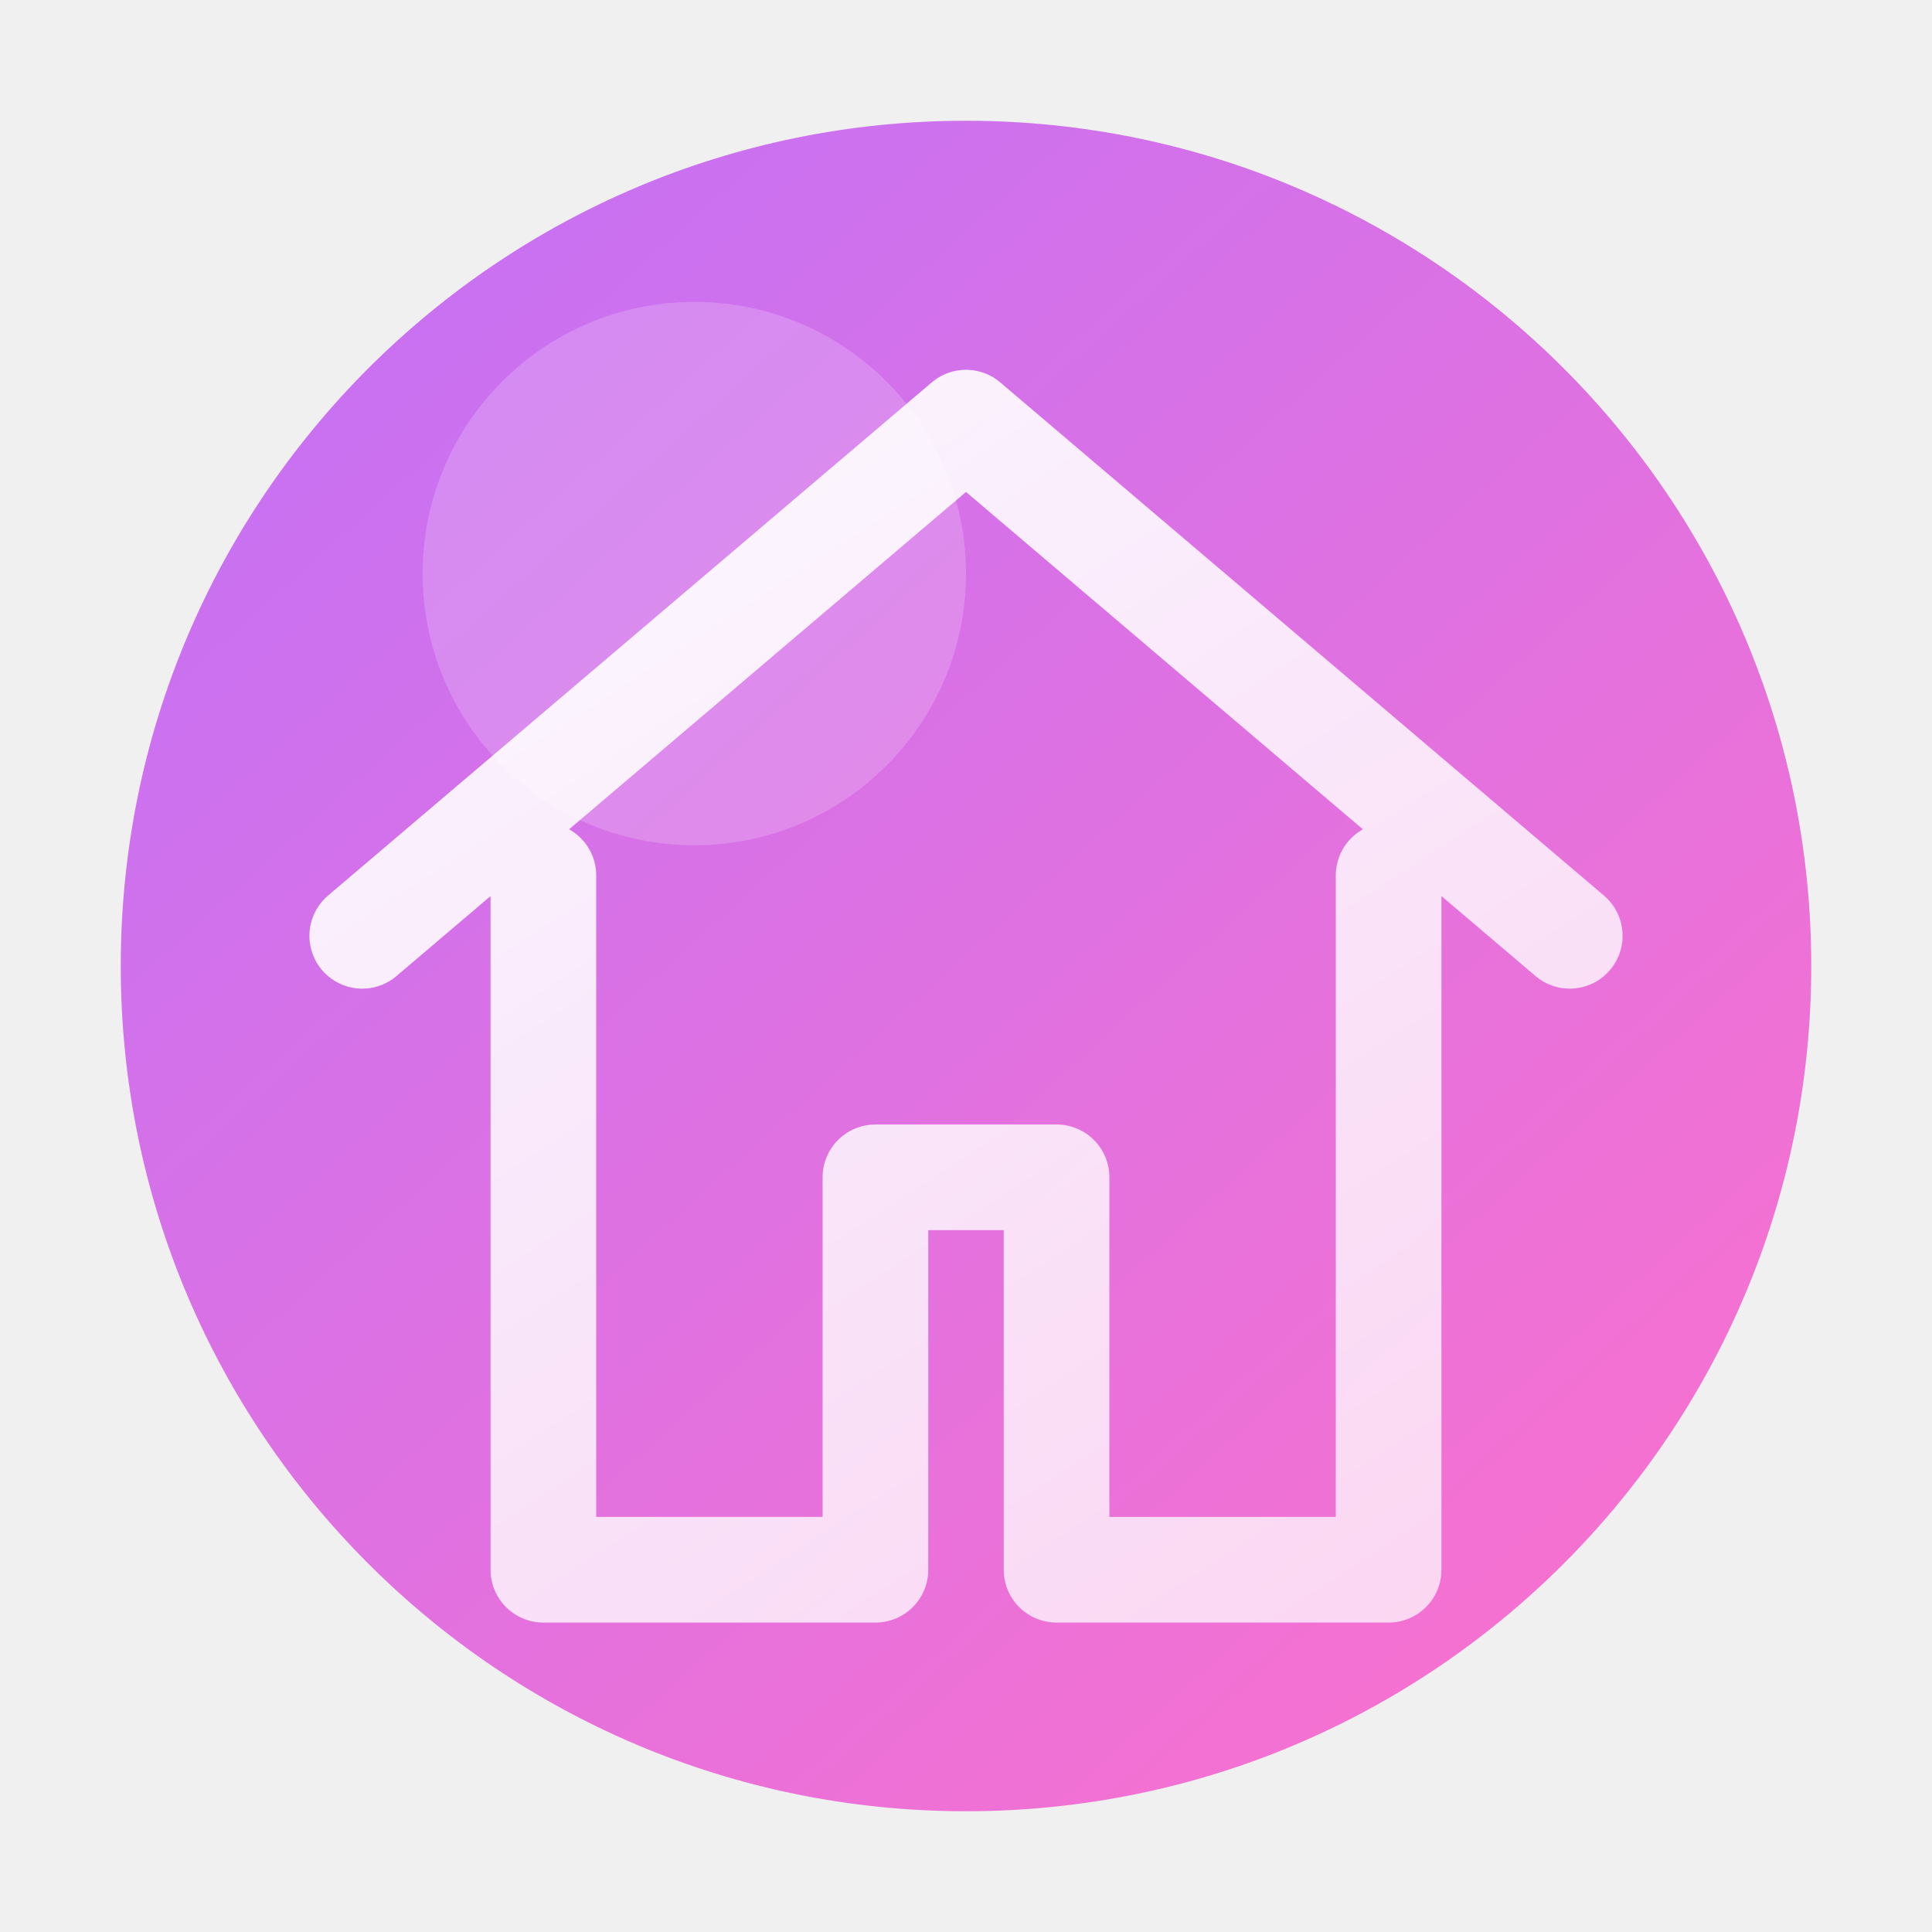
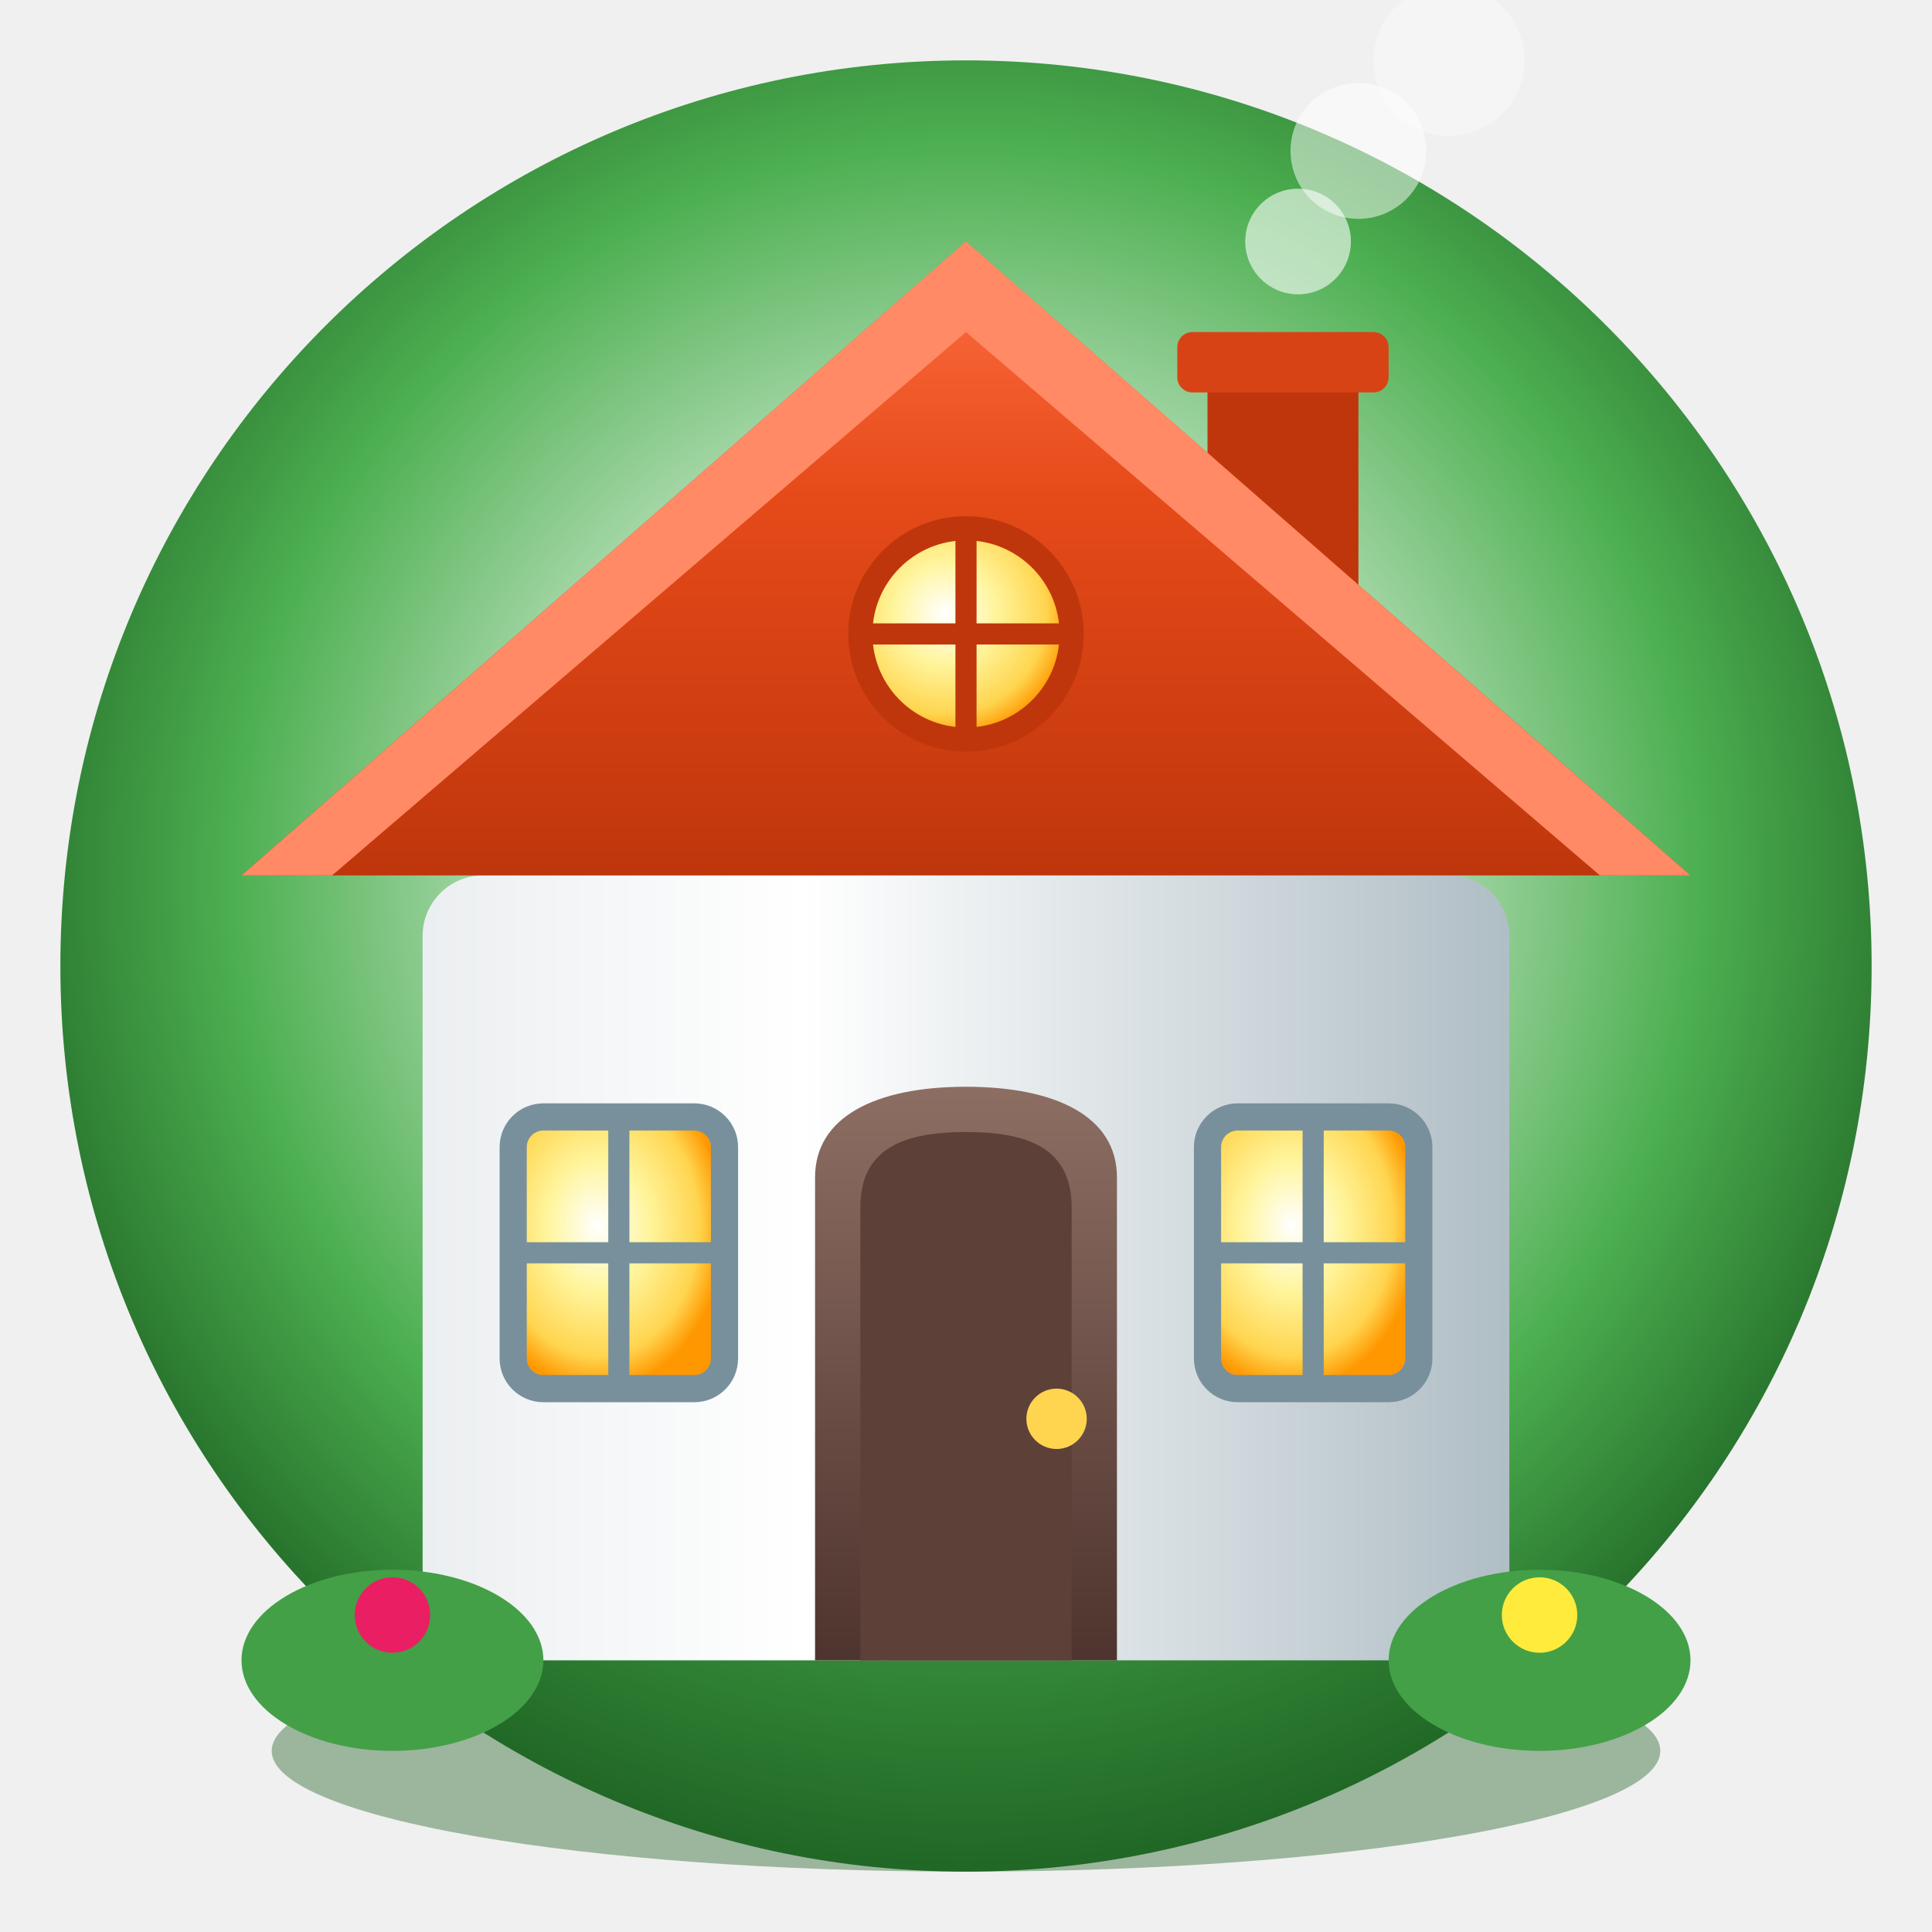
- <svg xmlns="http://www.w3.org/2000/svg" viewBox="0 0 128 128" role="img" aria-label="Home">
+ <svg xmlns="http://www.w3.org/2000/svg" viewBox="0 0 128 128" role="img" aria-label="All Categories Home">
  <defs>
-     <linearGradient id="bg" x1="18" y1="14" x2="110" y2="116" gradientUnits="userSpaceOnUse">
-       <stop stop-color="#c471f5" />
-       <stop offset="1" stop-color="#fa71cd" />
+     <radialGradient id="homeBg" cx="50%" cy="45%" r="58%">
+       <stop offset="0%" stop-color="#E8F5E9" />
+       <stop offset="35%" stop-color="#C8E6C9" />
+       <stop offset="70%" stop-color="#4CAF50" />
+       <stop offset="100%" stop-color="#1B5E20" />
+     </radialGradient>
+     <linearGradient id="roofRed" x1="0%" y1="0%" x2="0%" y2="100%">
+       <stop offset="0%" stop-color="#FF7043" />
+       <stop offset="40%" stop-color="#E64A19" />
+       <stop offset="100%" stop-color="#BF360C" />
    </linearGradient>
-     <linearGradient id="shine" x1="30" y1="22" x2="86" y2="108" gradientUnits="userSpaceOnUse">
-       <stop stop-color="#fff" stop-opacity=".95" />
-       <stop offset="1" stop-color="#fff" stop-opacity=".72" />
+     <linearGradient id="houseWall" x1="0%" y1="0%" x2="100%" y2="0%">
+       <stop offset="0%" stop-color="#ECEFF1" />
+       <stop offset="35%" stop-color="#FFFFFF" />
+       <stop offset="75%" stop-color="#CFD8DC" />
+       <stop offset="100%" stop-color="#B0BEC5" />
+     </linearGradient>
+     <radialGradient id="windowGlow" cx="40%" cy="40%" r="60%">
+       <stop offset="0%" stop-color="#FFFFFF" />
+       <stop offset="40%" stop-color="#FFF59D" />
+       <stop offset="80%" stop-color="#FFD54F" />
+       <stop offset="100%" stop-color="#FF9800" />
+     </radialGradient>
+     <linearGradient id="woodDoor" x1="0%" y1="0%" x2="0%" y2="100%">
+       <stop offset="0%" stop-color="#8D6E63" />
+       <stop offset="100%" stop-color="#4E342E" />
    </linearGradient>
  </defs>
-   <circle cx="64" cy="64" r="56" fill="url(#bg)" />
-   <circle cx="46" cy="38" r="18" fill="#fff" opacity=".18" />
-   <path d="M24 62 L64 28 L104 62 M36 58 V104 H58 V78 H70 V104 H92 V58" fill="none" stroke="url(#shine)" stroke-width="7" stroke-linecap="round" stroke-linejoin="round" />
+   <circle cx="64" cy="64" r="60" fill="url(#homeBg)" />
+   <ellipse cx="64" cy="116" rx="46" ry="8" fill="#1B5E20" opacity="0.4" />
+   <rect x="28" y="58" width="72" height="52" rx="4" fill="url(#houseWall)" />
+   <rect x="80" y="24" width="10" height="20" fill="#BF360C" />
+   <rect x="78" y="22" width="14" height="4" rx="1" fill="#D84315" />
+   <circle cx="86" cy="16" r="3.5" fill="#FFFFFF" opacity="0.6" />
+   <circle cx="90" cy="10" r="4.5" fill="#FFFFFF" opacity="0.5" />
+   <circle cx="96" cy="4" r="5" fill="#FFFFFF" opacity="0.35" />
+   <polygon points="64,16 16,58 112,58" fill="url(#roofRed)" />
+   <path d="M64 16 L16 58 L22 58 L64 22 L106 58 L112 58 Z" fill="#FF8A65" />
+   <circle cx="64" cy="42" r="7" fill="url(#windowGlow)" />
+   <circle cx="64" cy="42" r="7" fill="none" stroke="#BF360C" stroke-width="1.6" />
+   <line x1="64" y1="35" x2="64" y2="49" stroke="#BF360C" stroke-width="1.4" />
+   <line x1="57" y1="42" x2="71" y2="42" stroke="#BF360C" stroke-width="1.4" />
+   <path d="M54 110 L54 78 C54 74 58 72 64 72 C70 72 74 74 74 78 L74 110 Z" fill="url(#woodDoor)" />
+   <path d="M57 110 L57 80 C57 76 60 75 64 75 C68 75 71 76 71 80 L71 110 Z" fill="#5D4037" />
+   <circle cx="70" cy="94" r="2" fill="#FFD54F" />
+   <rect x="34" y="74" width="14" height="18" rx="2" fill="url(#windowGlow)" />
+   <rect x="34" y="74" width="14" height="18" rx="2" fill="none" stroke="#78909C" stroke-width="1.8" />
+   <line x1="41" y1="74" x2="41" y2="92" stroke="#78909C" stroke-width="1.4" />
+   <line x1="34" y1="83" x2="48" y2="83" stroke="#78909C" stroke-width="1.4" />
+   <rect x="80" y="74" width="14" height="18" rx="2" fill="url(#windowGlow)" />
+   <rect x="80" y="74" width="14" height="18" rx="2" fill="none" stroke="#78909C" stroke-width="1.8" />
+   <line x1="87" y1="74" x2="87" y2="92" stroke="#78909C" stroke-width="1.4" />
+   <line x1="80" y1="83" x2="94" y2="83" stroke="#78909C" stroke-width="1.4" />
+   <ellipse cx="26" cy="110" rx="10" ry="6" fill="#43A047" />
+   <ellipse cx="102" cy="110" rx="10" ry="6" fill="#43A047" />
+   <circle cx="26" cy="107" r="2.5" fill="#E91E63" />
+   <circle cx="102" cy="107" r="2.5" fill="#FFEB3B" />
</svg>
